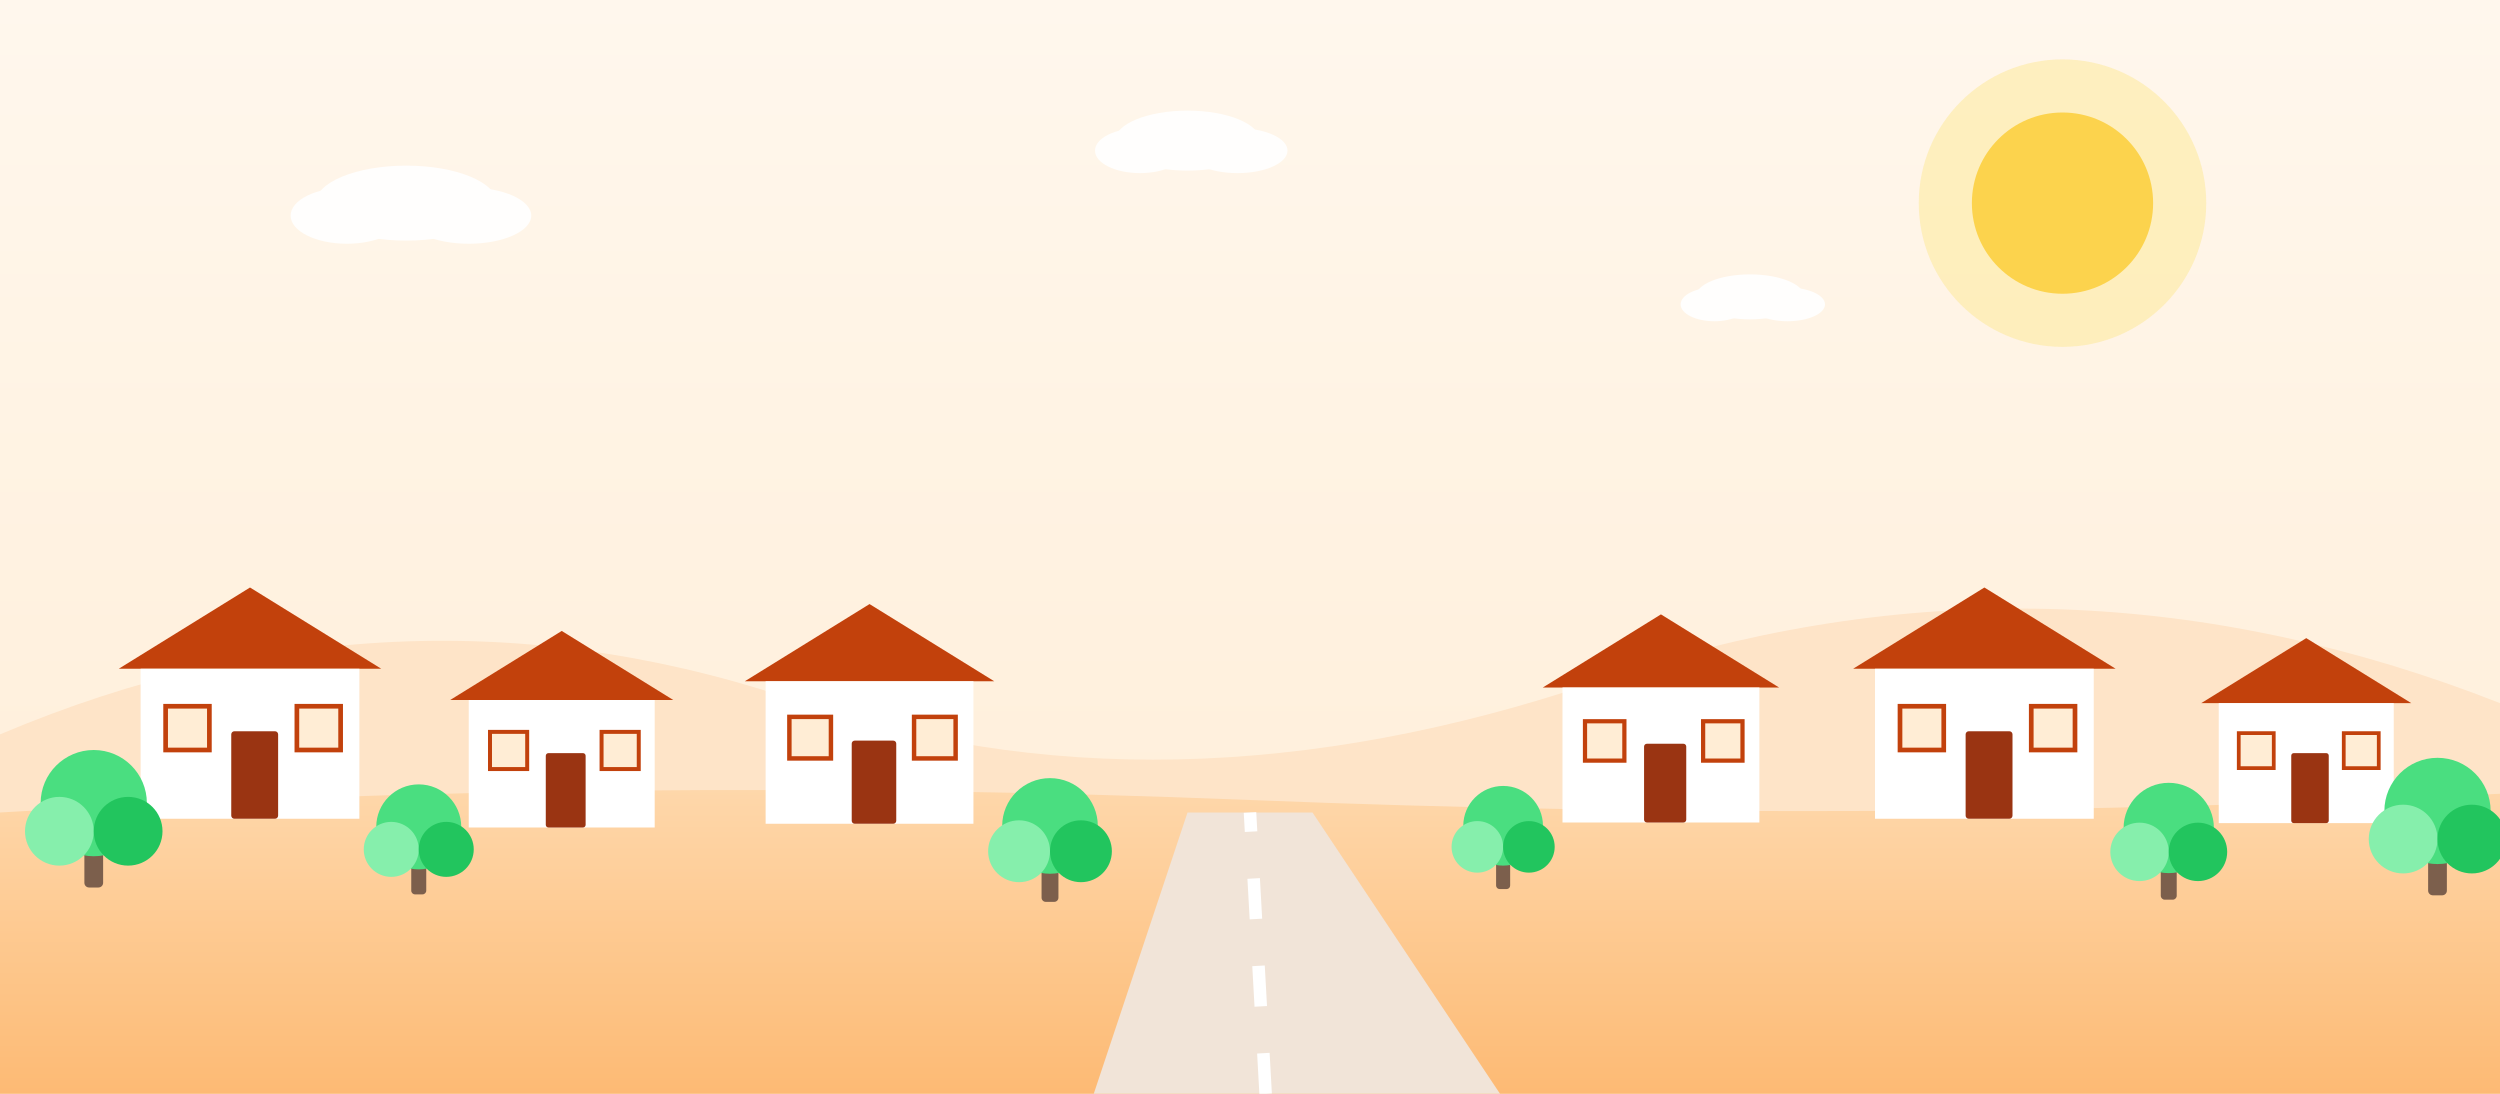
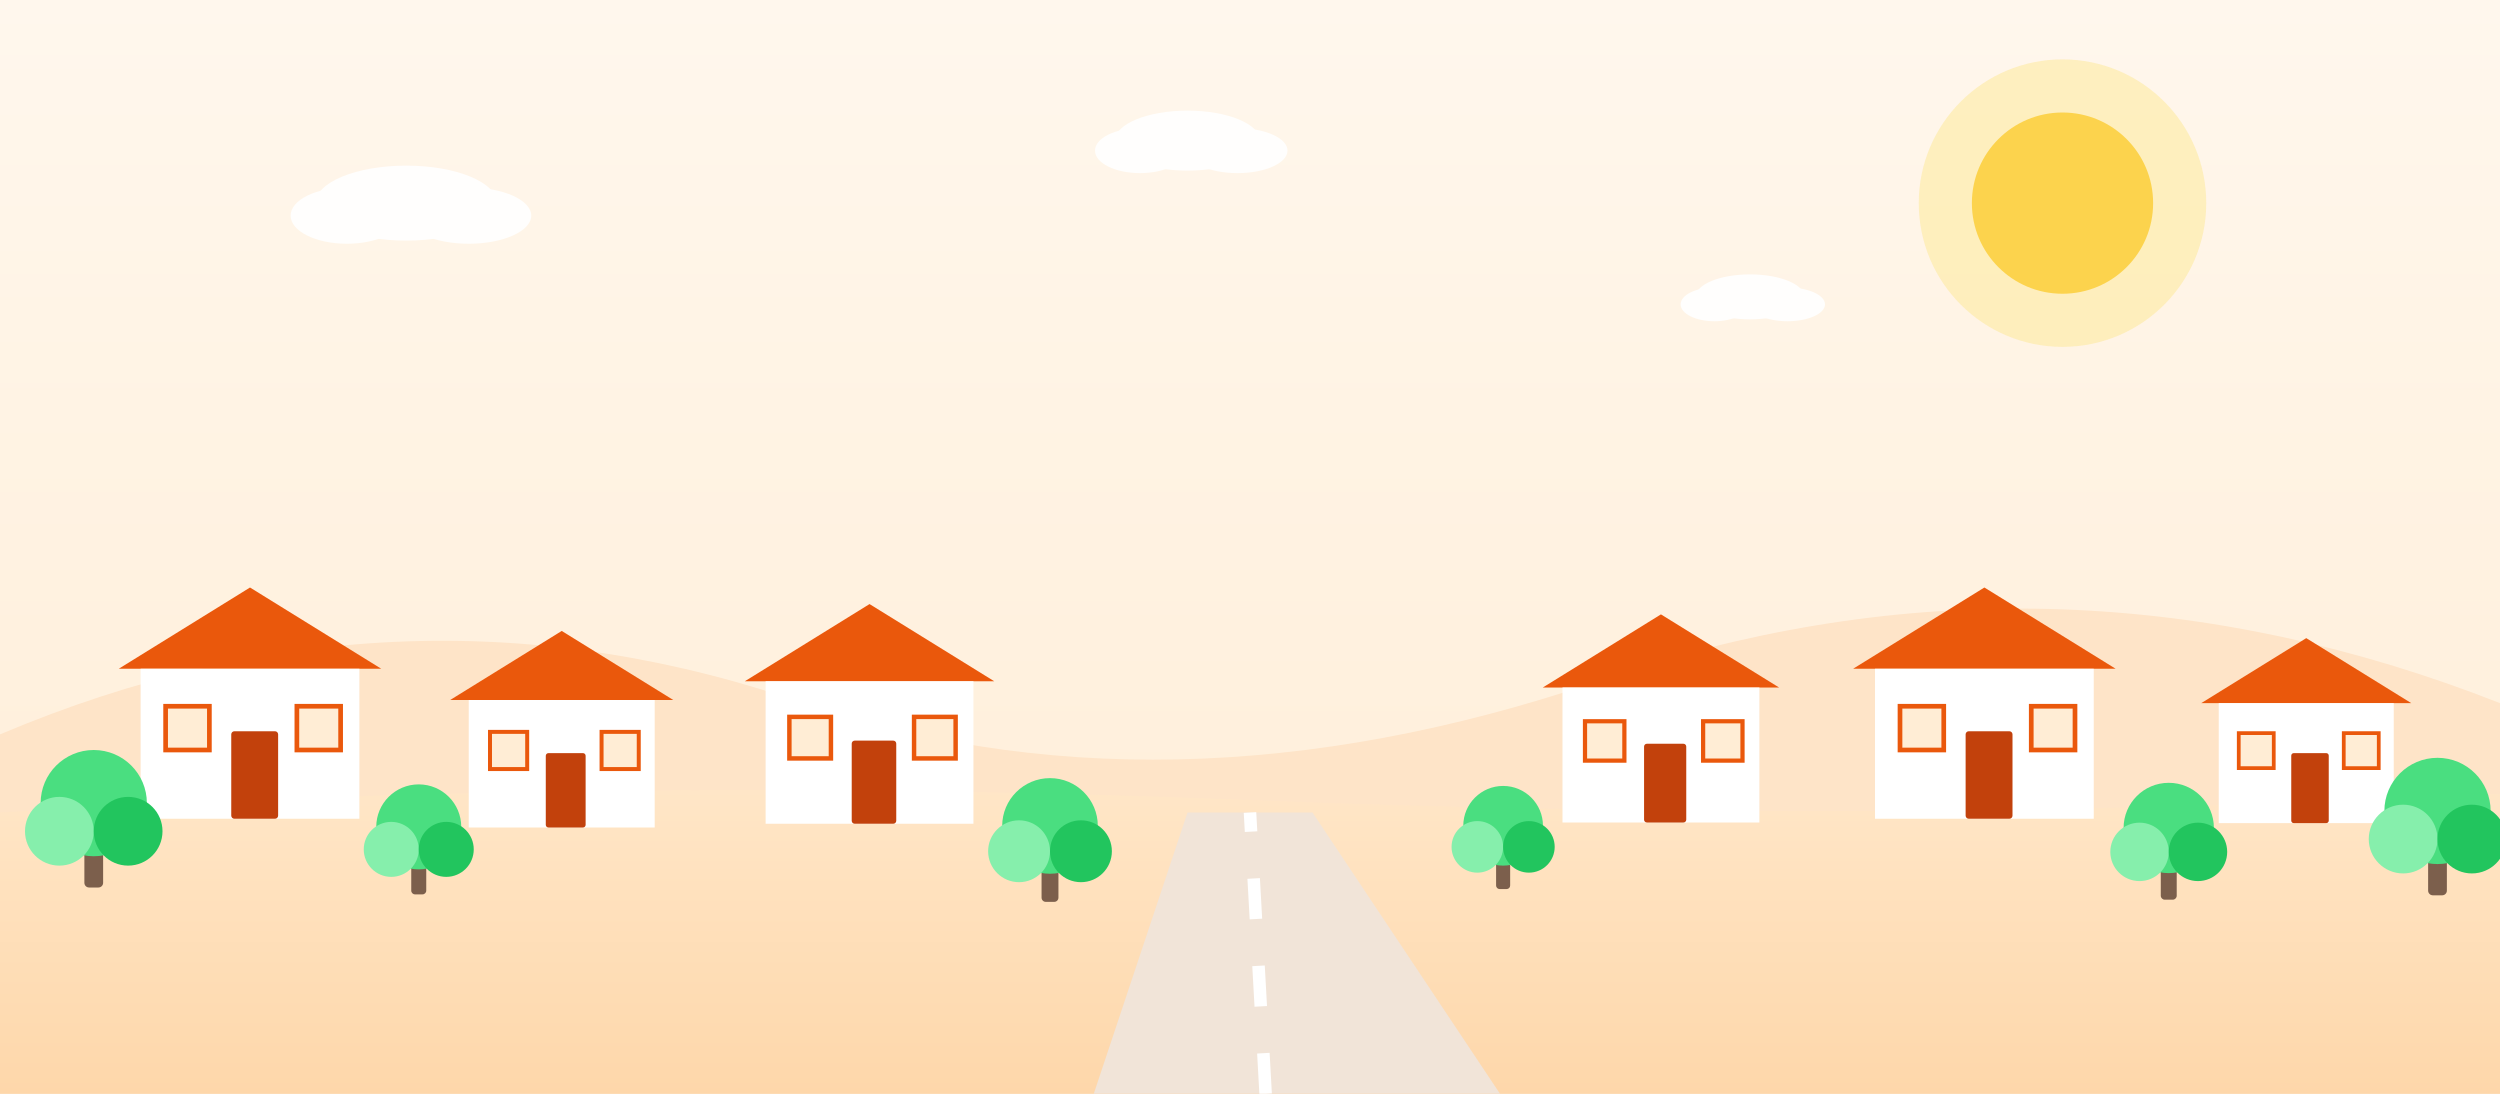
<svg xmlns="http://www.w3.org/2000/svg" viewBox="0 0 1600 700" preserveAspectRatio="xMidYMid slice">
  <defs>
    <linearGradient id="sky" x1="0" y1="0" x2="0" y2="1">
      <stop offset="0" stop-color="#fff7ed" />
      <stop offset="1" stop-color="#ffedd5" />
    </linearGradient>
    <linearGradient id="ground" x1="0" y1="0" x2="0" y2="1">
-       <stop offset="0" stop-color="#fed7aa" />
-       <stop offset="1" stop-color="#fdba74" />
+       <stop offset="0" stop-color="#ffe6c7" />
+       <stop offset="1" stop-color="#fed7aa" />
    </linearGradient>
    <g id="house">
-       <polygon points="-14,0 70,-52 154,0" fill="#c2410c" />
+       <polygon points="-14,0 70,-52 154,0" fill="#ea580c" />
      <rect x="0" y="0" width="140" height="96" fill="#ffffff" />
-       <rect x="58" y="40" width="30" height="56" fill="#9a3412" rx="2" />
-       <rect x="16" y="24" width="28" height="28" fill="#ffedd5" stroke="#c2410c" stroke-width="3" />
-       <rect x="100" y="24" width="28" height="28" fill="#ffedd5" stroke="#c2410c" stroke-width="3" />
+       <rect x="58" y="40" width="30" height="56" fill="#c2410c" rx="2" />
+       <rect x="16" y="24" width="28" height="28" fill="#ffedd5" stroke="#ea580c" stroke-width="3" />
+       <rect x="100" y="24" width="28" height="28" fill="#ffedd5" stroke="#ea580c" stroke-width="3" />
    </g>
    <g id="tree">
      <rect x="-6" y="0" width="12" height="28" fill="#7c5f4c" rx="3" />
      <circle cx="0" cy="-26" r="34" fill="#4ade80" />
      <circle cx="-22" cy="-8" r="22" fill="#86efac" />
      <circle cx="22" cy="-8" r="22" fill="#22c55e" />
    </g>
    <g id="cloud" fill="#ffffff" opacity="0.9">
      <ellipse cx="0" cy="0" rx="58" ry="24" />
      <ellipse cx="-38" cy="8" rx="36" ry="18" />
      <ellipse cx="40" cy="8" rx="40" ry="18" />
    </g>
  </defs>
  <rect width="1600" height="700" fill="url(#sky)" />
  <circle cx="1320" cy="130" r="92" fill="#fde68a" opacity="0.45" />
  <circle cx="1320" cy="130" r="58" fill="#fcd34d" />
  <use href="#cloud" transform="translate(260 130)" />
  <use href="#cloud" transform="translate(760 90) scale(0.8)" />
  <use href="#cloud" transform="translate(1120 190) scale(0.6)" />
  <path d="M0 470 Q 260 360 520 452 Q 760 530 1040 430 Q 1320 340 1600 450 L1600 700 L0 700 Z" fill="#fee4c8" />
  <path d="M0 520 Q 400 496 800 512 Q 1200 528 1600 508 L1600 700 L0 700 Z" fill="url(#ground)" />
  <path d="M700 700 L760 520 L840 520 L960 700 Z" fill="#f1e4d8" />
  <path d="M810 700 L800 520" stroke="#ffffff" stroke-width="8" stroke-dasharray="26 30" fill="none" />
  <use href="#house" transform="translate(90 428)" />
  <use href="#house" transform="translate(300 448) scale(0.85)" />
  <use href="#house" transform="translate(490 436) scale(0.95)" />
  <use href="#house" transform="translate(1000 440) scale(0.9)" />
  <use href="#house" transform="translate(1200 428)" />
  <use href="#house" transform="translate(1420 450) scale(0.8)" />
  <use href="#tree" transform="translate(60 540)" />
  <use href="#tree" transform="translate(268 550) scale(0.8)" />
  <use href="#tree" transform="translate(672 552) scale(0.9)" />
  <use href="#tree" transform="translate(962 548) scale(0.75)" />
  <use href="#tree" transform="translate(1388 552) scale(0.85)" />
  <use href="#tree" transform="translate(1560 545)" />
</svg>
